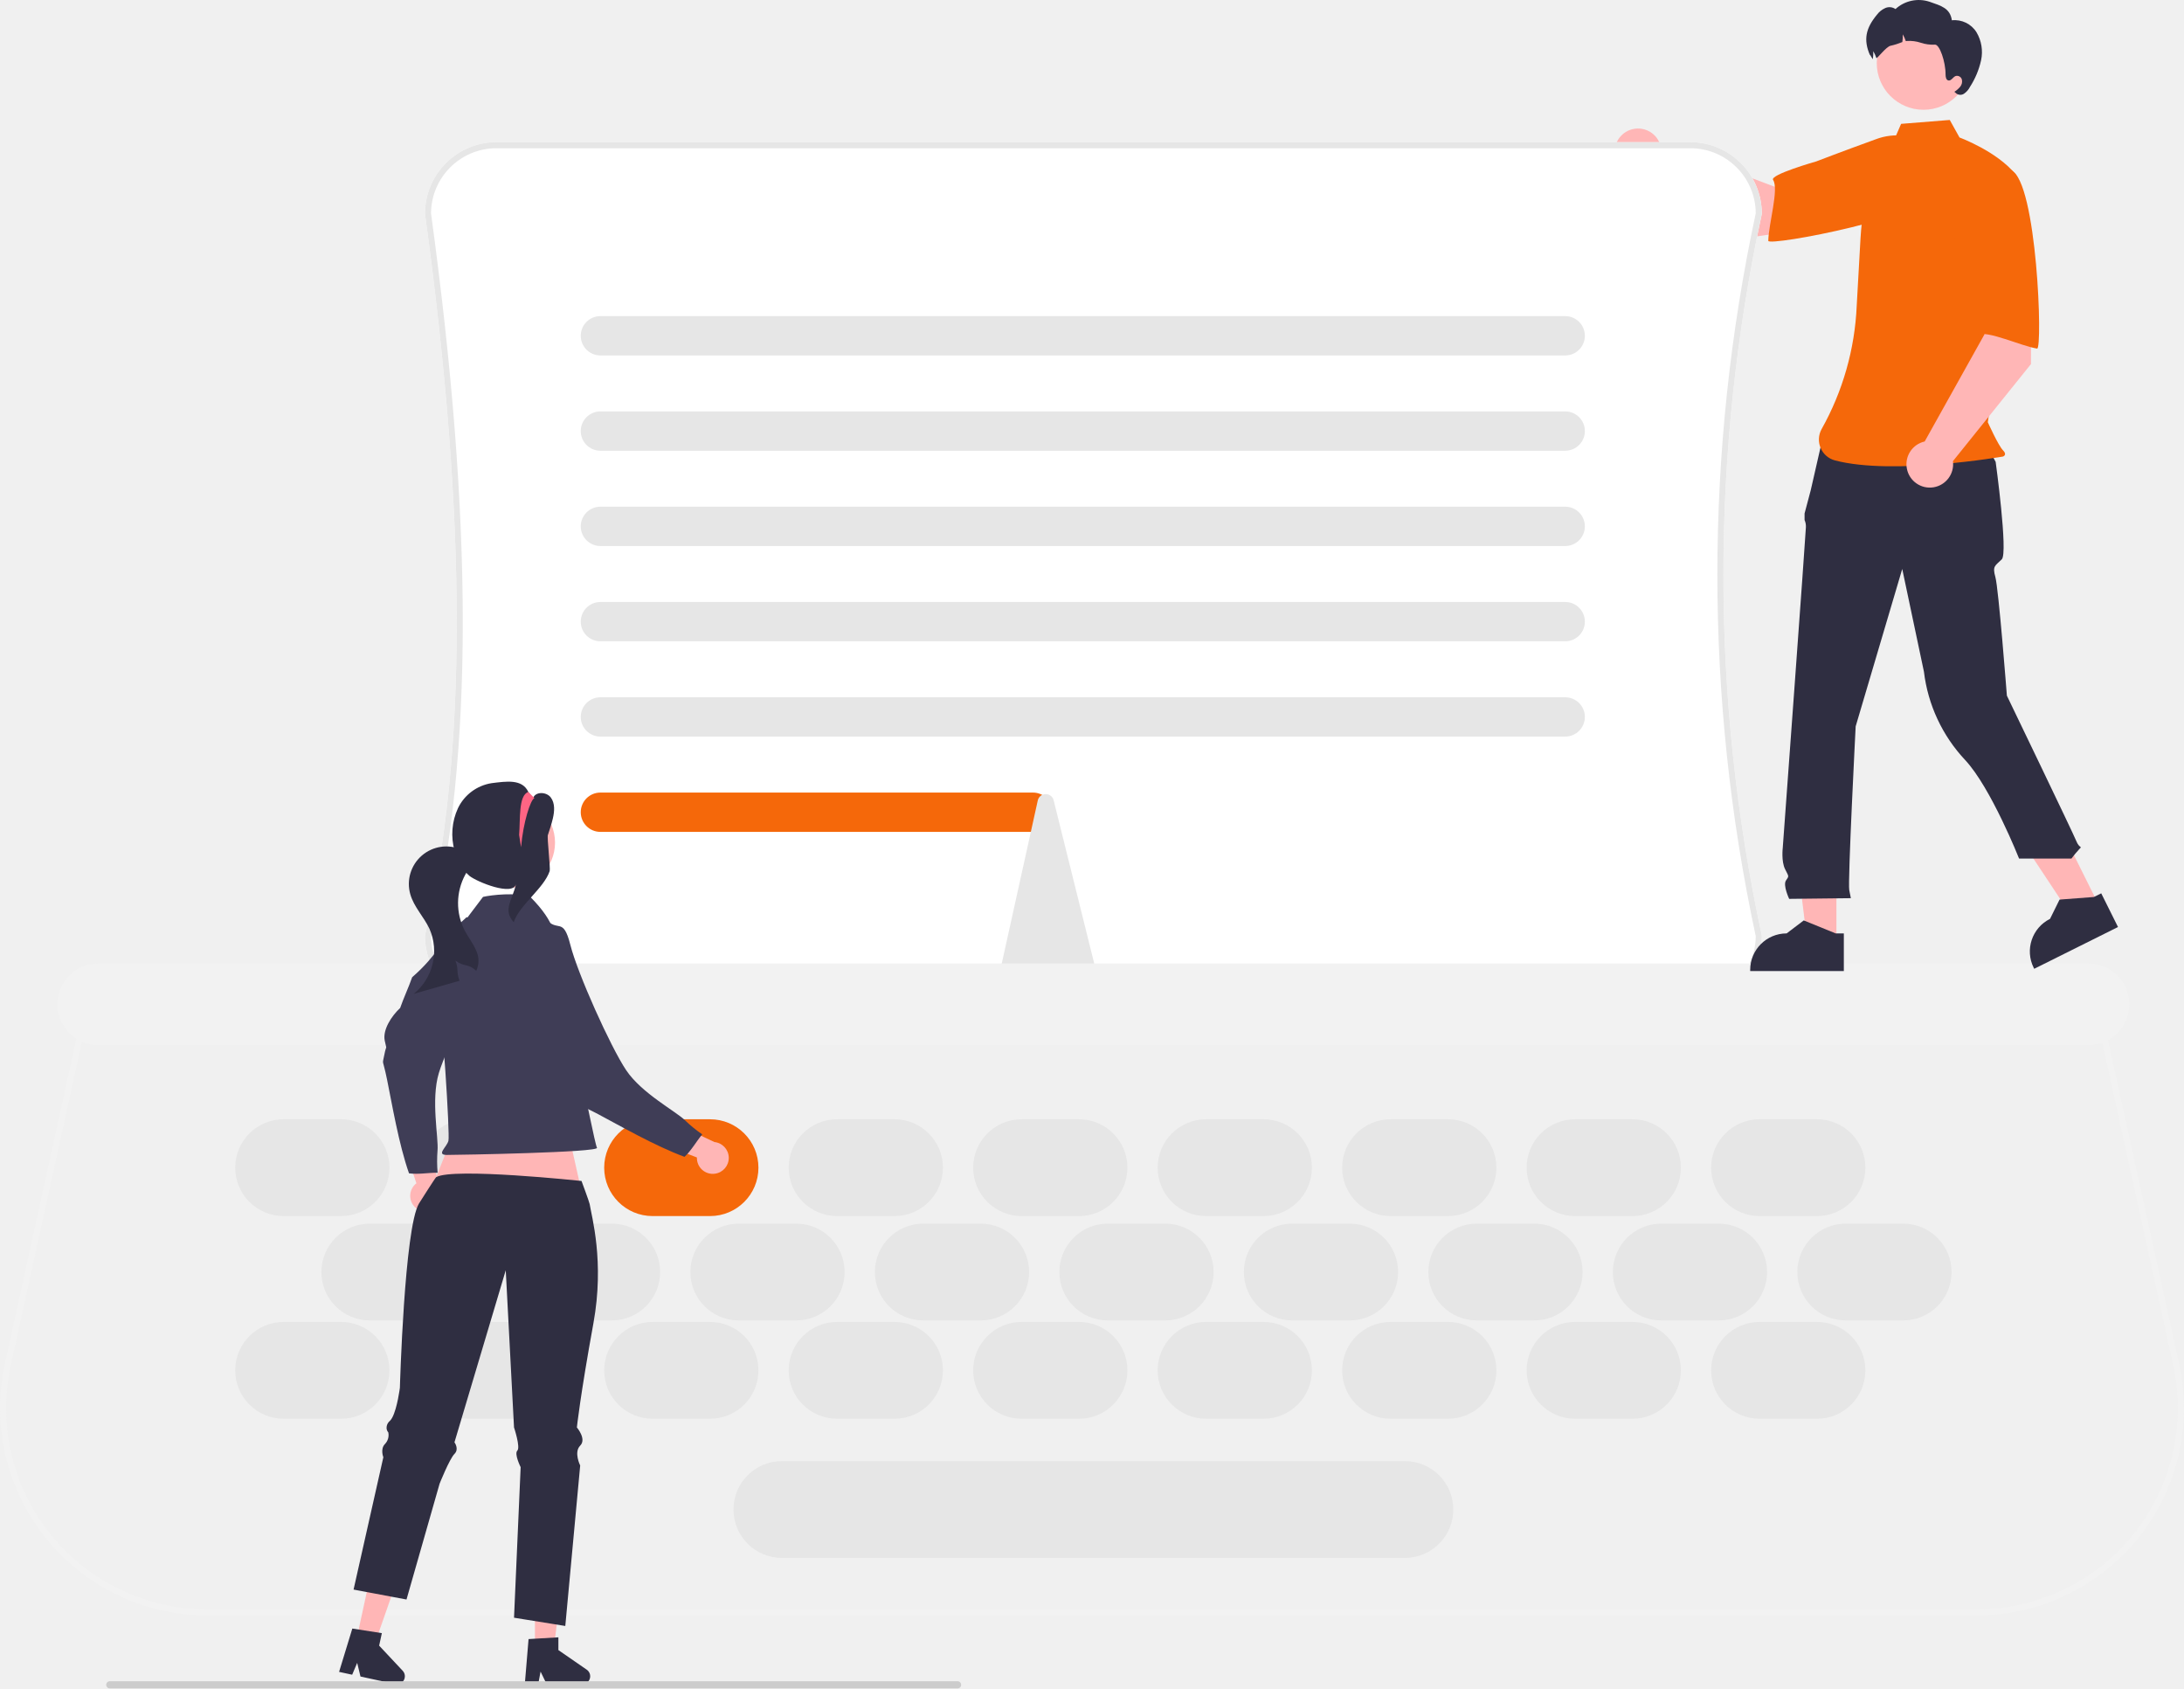
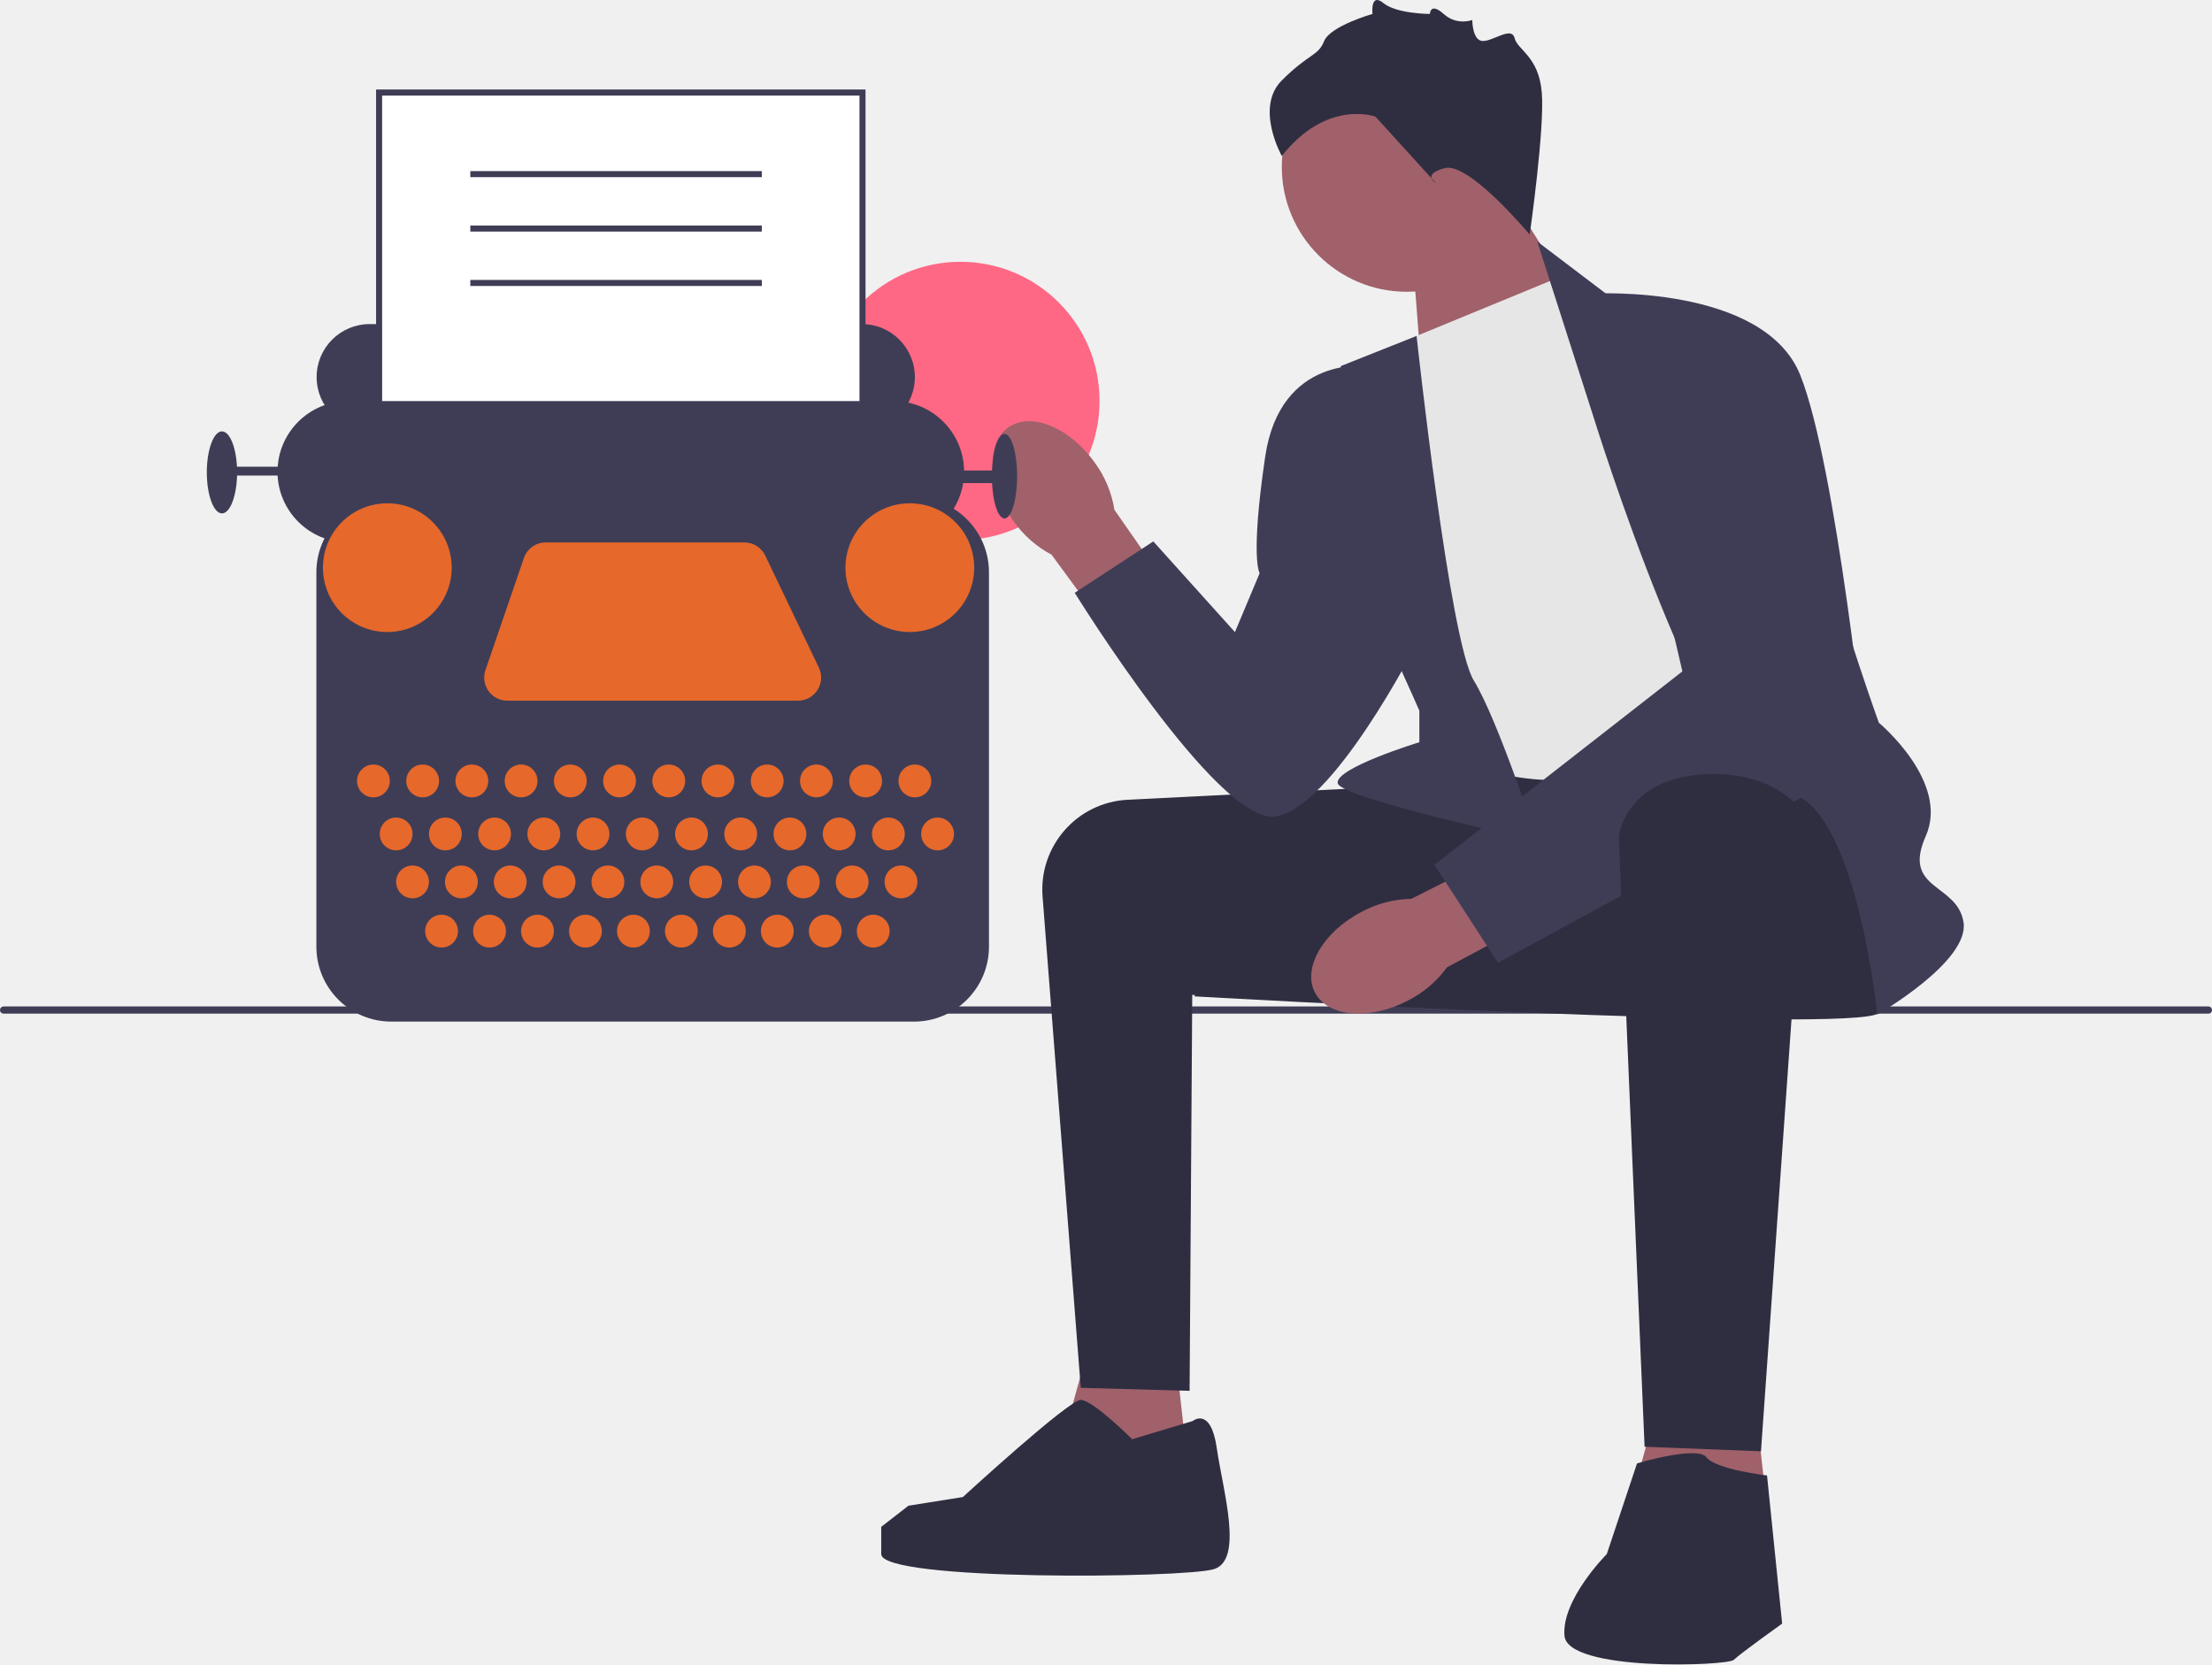
- <svg xmlns="http://www.w3.org/2000/svg" width="722.113" height="558.151" viewBox="0 0 722.113 558.151" role="img" artist="Katerina Limpitsouni" source="https://undraw.co/">
-   <path d="M892.077,705.041h-585.082a68.496,68.496,0,0,1-66.896-83.213l26.134-118.787H932.84l26.134,118.787a68.496,68.496,0,0,1-66.896,83.213Zm-624.237-200-25.788,117.217a66.497,66.497,0,0,0,64.943,80.783h585.082a66.497,66.497,0,0,0,64.943-80.783l-25.788-117.217Z" transform="translate(-238.4798 -171.0368)" fill="#f2f2f2" />
-   <path d="M817.785,249.415l30.69-4.574-4.848-21.349-18.4,9.267-37.961-14.307a7.717,7.717,0,1,0-5.048,10.199Z" transform="translate(-238.4798 -171.0368)" fill="#ffb6b6" />
-   <path d="M880.164,233.455c-2.373,8.995-57.048,19.141-57.02,17.195.078-5.531,3.593-17.135,1.585-20.146-1.148-1.722,14.313-6.121,14.313-6.121s8.533-3.285,19.596-7.293a19.721,19.721,0,0,1,18.85,2.604S882.537,224.461,880.164,233.455Z" transform="translate(-238.4798 -171.0368)" fill="#f5680a" />
-   <path d="M351.247,608.037h-19a16,16,0,0,0,0,32h19a16,16,0,0,0,0-32Z" transform="translate(-238.4798 -171.0368)" fill="#e6e6e6" />
-   <path d="M412.247,608.037h-19a16,16,0,0,0,0,32h19a16,16,0,0,0,0-32Z" transform="translate(-238.4798 -171.0368)" fill="#e6e6e6" />
-   <path d="M473.247,608.037h-19a16,16,0,0,0,0,32h19a16,16,0,0,0,0-32Z" transform="translate(-238.4798 -171.0368)" fill="#e6e6e6" />
-   <path d="M534.247,608.037h-19a16,16,0,0,0,0,32h19a16,16,0,0,0,0-32Z" transform="translate(-238.4798 -171.0368)" fill="#e6e6e6" />
-   <path d="M595.247,608.037h-19a16,16,0,0,0,0,32h19a16,16,0,0,0,0-32Z" transform="translate(-238.4798 -171.0368)" fill="#e6e6e6" />
-   <path d="M656.247,608.037h-19a16,16,0,0,0,0,32h19a16,16,0,0,0,0-32Z" transform="translate(-238.4798 -171.0368)" fill="#e6e6e6" />
-   <path d="M717.247,608.037h-19a16,16,0,0,0,0,32h19a16,16,0,0,0,0-32Z" transform="translate(-238.4798 -171.0368)" fill="#e6e6e6" />
-   <path d="M778.247,608.037h-19a16,16,0,0,0,0,32h19a16,16,0,0,0,0-32Z" transform="translate(-238.4798 -171.0368)" fill="#e6e6e6" />
-   <path d="M839.247,608.037h-19a16,16,0,0,0,0,32h19a16,16,0,0,0,0-32Z" transform="translate(-238.4798 -171.0368)" fill="#e6e6e6" />
-   <path d="M351.247,541.037h-19a16,16,0,0,0,0,32h19a16,16,0,0,0,0-32Z" transform="translate(-238.4798 -171.0368)" fill="#e6e6e6" />
-   <path d="M412.247,541.037h-19a16,16,0,0,0,0,32h19a16,16,0,0,0,0-32Z" transform="translate(-238.4798 -171.0368)" fill="#e6e6e6" />
-   <path d="M473.247,541.037h-19a16,16,0,0,0,0,32h19a16,16,0,0,0,0-32Z" transform="translate(-238.4798 -171.0368)" fill="#f5680a" />
-   <path d="M534.247,541.037h-19a16,16,0,0,0,0,32h19a16,16,0,0,0,0-32Z" transform="translate(-238.4798 -171.0368)" fill="#e6e6e6" />
-   <path d="M595.247,541.037h-19a16,16,0,0,0,0,32h19a16,16,0,0,0,0-32Z" transform="translate(-238.4798 -171.0368)" fill="#e6e6e6" />
-   <path d="M656.247,541.037h-19a16,16,0,0,0,0,32h19a16,16,0,0,0,0-32Z" transform="translate(-238.4798 -171.0368)" fill="#e6e6e6" />
-   <path d="M717.247,541.037h-19a16,16,0,0,0,0,32h19a16,16,0,0,0,0-32Z" transform="translate(-238.4798 -171.0368)" fill="#e6e6e6" />
-   <path d="M778.247,541.037h-19a16,16,0,0,0,0,32h19a16,16,0,0,0,0-32Z" transform="translate(-238.4798 -171.0368)" fill="#e6e6e6" />
-   <path d="M839.247,541.037h-19a16,16,0,0,0,0,32h19a16,16,0,0,0,0-32Z" transform="translate(-238.4798 -171.0368)" fill="#e6e6e6" />
-   <path d="M379.747,575.537h-19a16,16,0,0,0,0,32h19a16,16,0,0,0,0-32Z" transform="translate(-238.4798 -171.0368)" fill="#e6e6e6" />
-   <path d="M440.747,575.537h-19a16,16,0,0,0,0,32h19a16,16,0,0,0,0-32Z" transform="translate(-238.4798 -171.0368)" fill="#e6e6e6" />
-   <path d="M501.747,575.537h-19a16,16,0,0,0,0,32h19a16,16,0,0,0,0-32Z" transform="translate(-238.4798 -171.0368)" fill="#e6e6e6" />
-   <path d="M562.747,575.537h-19a16,16,0,0,0,0,32h19a16,16,0,0,0,0-32Z" transform="translate(-238.4798 -171.0368)" fill="#e6e6e6" />
-   <path d="M623.747,575.537h-19a16,16,0,0,0,0,32h19a16,16,0,0,0,0-32Z" transform="translate(-238.4798 -171.0368)" fill="#e6e6e6" />
-   <path d="M684.747,575.537h-19a16,16,0,0,0,0,32h19a16,16,0,0,0,0-32Z" transform="translate(-238.4798 -171.0368)" fill="#e6e6e6" />
-   <path d="M745.747,575.537h-19a16,16,0,0,0,0,32h19a16,16,0,0,0,0-32Z" transform="translate(-238.4798 -171.0368)" fill="#e6e6e6" />
-   <path d="M806.747,575.537h-19a16,16,0,0,0,0,32h19a16,16,0,0,0,0-32Z" transform="translate(-238.4798 -171.0368)" fill="#e6e6e6" />
-   <path d="M867.747,575.537h-19a16,16,0,0,0,0,32h19a16,16,0,0,0,0-32Z" transform="translate(-238.4798 -171.0368)" fill="#e6e6e6" />
-   <path d="M797.379,504.037H402.615a23.645,23.645,0,0,1-23.618-23.618l.026-.226c13.966-60.428,13.96-136.182-.017-238.402l-.009-.136a23.645,23.645,0,0,1,23.618-23.618H797.379A23.645,23.645,0,0,1,820.997,241.655l-.022.209a566.872,566.872,0,0,0,0,238.346l.022.209A23.645,23.645,0,0,1,797.379,504.037Z" transform="translate(-238.4798 -171.0368)" fill="#fff" />
-   <path d="M797.379,504.037H402.615a23.645,23.645,0,0,1-23.618-23.618l.026-.226c13.966-60.428,13.96-136.182-.017-238.402l-.009-.136a23.645,23.645,0,0,1,23.618-23.618H797.379A23.645,23.645,0,0,1,820.997,241.655l-.022.209a566.872,566.872,0,0,0,0,238.346l.022.209A23.645,23.645,0,0,1,797.379,504.037ZM380.997,480.531a21.643,21.643,0,0,0,21.618,21.506H797.379a21.643,21.643,0,0,0,21.618-21.514,568.845,568.845,0,0,1,0-238.973,21.643,21.643,0,0,0-21.618-21.514H402.615a21.643,21.643,0,0,0-21.618,21.551C394.989,343.956,394.99,419.893,380.997,480.531Z" transform="translate(-238.4798 -171.0368)" fill="#e6e6e6" />
-   <path d="M755.997,288.537h-319a6.5,6.5,0,0,1,0-13h319a6.5,6.5,0,0,1,0,13Z" transform="translate(-238.4798 -171.0368)" fill="#e6e6e6" />
-   <path d="M755.997,320.037h-319a6.5,6.5,0,0,1,0-13h319a6.5,6.5,0,0,1,0,13Z" transform="translate(-238.4798 -171.0368)" fill="#e6e6e6" />
-   <path d="M755.997,351.537h-319a6.5,6.5,0,0,1,0-13h319a6.5,6.5,0,0,1,0,13Z" transform="translate(-238.4798 -171.0368)" fill="#e6e6e6" />
-   <path d="M755.997,383.037h-319a6.5,6.5,0,0,1,0-13h319a6.5,6.5,0,0,1,0,13Z" transform="translate(-238.4798 -171.0368)" fill="#e6e6e6" />
-   <path d="M755.997,414.537h-319a6.5,6.5,0,0,1,0-13h319a6.5,6.5,0,0,1,0,13Z" transform="translate(-238.4798 -171.0368)" fill="#e6e6e6" />
-   <path d="M579.997,446.037h-143a6.5,6.5,0,0,1,0-13h143a6.5,6.5,0,0,1,0,13Z" transform="translate(-238.4798 -171.0368)" fill="#f5680a" />
-   <path d="M598.178,495.537H571.855a2.658,2.658,0,0,1-2.069-1.02,3.174,3.174,0,0,1-.601-2.652l12.387-56.046a2.7,2.7,0,0,1,5.32-.081l13.936,56.045a3.175,3.175,0,0,1-.558,2.704A2.657,2.657,0,0,1,598.178,495.537Z" transform="translate(-238.4798 -171.0368)" fill="#e6e6e6" />
-   <path d="M928.997,516.537h-658a13.5,13.5,0,0,1,0-27h658a13.5,13.5,0,0,1,0,27Z" transform="translate(-238.4798 -171.0368)" fill="#f2f2f2" />
-   <polygon points="607.193 311.693 597.591 311.692 593.024 274.657 607.195 274.658 607.193 311.693" fill="#ffb6b6" />
-   <path d="M848.121,492.037l-30.96-.001v-.392a12.051,12.051,0,0,1,12.05-12.05h.001l5.655-4.29,10.551,4.291,2.703 0Z" transform="translate(-238.4798 -171.0368)" fill="#2f2e41" />
-   <polygon points="693.95 299.209 685.357 303.492 664.747 272.384 677.431 266.063 693.95 299.209" fill="#ffb6b6" />
-   <path d="M938.774,477.484l-27.709,13.81-.175-.35a12.051,12.051,0,0,1,5.409-16.16l.001-0,3.147-6.363,11.357-.867,2.419-1.206Z" transform="translate(-238.4798 -171.0368)" fill="#2f2e41" />
-   <path d="M841.419,314.529l52.945,1.853,3.959,7.352s4.146,30.079,2.023,32.203-3.185,2.123-2.123,5.84,3.807,39.222,3.807,39.222,21.871,45.366,22.933,48.021,2.123,1.593,1.062,2.654A39.098,39.098,0,0,0,923.369,454.859H906.064s-9.317-23.503-17.846-32.593a51.635,51.635,0,0,1-13.612-29.178l-7.175-33.965L852.036,411.148s-2.654,51.494-2.123,54.149l.531,2.654-20.396.228s-2.123-4.475-1.062-6.067.998-1.158-.297-3.764-.764-7.023-.764-7.023,7.655-104.412,7.655-106.005a5.295,5.295,0,0,0-.441-2.388V340.77l2.034-7.66Z" transform="translate(-238.4798 -171.0368)" fill="#2f2e41" />
-   <path d="M864.246,218.467c-3.446,2.049-5.508,5.813-6.691,9.644a91.389,91.389,0,0,0-3.927,21.835l-1.25,22.187a91.35,91.35,0,0,1-11.627,40.784,7.13,7.13,0,0,0,4.46,10.325c19.189,5.035,55.533-1.287,55.533-1.287s1.548-.516,0-2.064-5.021-9.288-5.021-9.288l4.128-27.117,5.16-54.697c-6.192-7.74-18.645-12.303-18.645-12.303l-3.218-5.792-16.089,1.287Z" transform="translate(-238.4798 -171.0368)" fill="#f5680a" />
-   <circle cx="635.979" cy="20.834" r="15.455" fill="#ffb8b8" />
-   <path d="M893.503,190.953a26.877,26.877,0,0,1-3.676,8.807,5.995,5.995,0,0,1-2.005,2.277,2.192,2.192,0,0,1-2.785-.348l-.376-.306a7.976,7.976,0,0,0,1.949-1.692,2.716,2.716,0,0,0,.522-2.43,1.673,1.673,0,0,0-2.047-1.093c-.905.355-1.455,1.664-2.402,1.462-.766-.167-.926-1.177-.926-1.97.028-4.149-1.977-10.046-3.53-9.865a12.519,12.519,0,0,1-4.63-.62,12.13,12.13,0,0,0-4.637-.592c-.111.014-.223.035-.341.056a10.267,10.267,0,0,0-1.03-2.249,12.014,12.014,0,0,1-.125,2.548,23.832,23.832,0,0,1-3.857,1.218c-1.434.202-4.588,4.491-4.734,4.052a10.268,10.268,0,0,0-1.03-2.249,12.014,12.014,0,0,1-.125,2.548c-.007.035-.007.063-.014.097-.696-.926-1.121-2.054-.884-1.191-2.332-5.277-1.427-9.058,2.242-13.506a7.055,7.055,0,0,1,2.75-2.207,3.468,3.468,0,0,1,3.384.334,11.384,11.384,0,0,1,11.292-2.409c3.822,1.33,6.767,2.11,7.352,6.12a8.509,8.509,0,0,1,8.153,3.968A12.85,12.85,0,0,1,893.503,190.953Z" transform="translate(-238.4798 -171.0368)" fill="#2f2e41" />
-   <path d="M909.997,291.385l.025-31.029-21.832,1.63,6.437,19.57-19.775,35.421a7.717,7.717,0,1,0,9.338,6.504Z" transform="translate(-238.4798 -171.0368)" fill="#ffb6b6" />
-   <path d="M903.458,227.33c8.544,3.68,10.475,59.255,8.554,58.939-5.458-.896-16.413-6.093-19.688-4.554-1.873.88-3.932-15.062-3.932-15.062s-1.984-8.926-4.308-20.461a19.721,19.721,0,0,1,5.369-18.256S894.914,223.651,903.458,227.33Z" transform="translate(-238.4798 -171.0368)" fill="#f5680a" />
-   <path d="M375.817,570.227a5.239,5.239,0,0,1,.342-8.026l-5.866-17.669,9.343,2.51,4.138,16.394a5.267,5.267,0,0,1-7.957,6.791Z" transform="translate(-238.4798 -171.0368)" fill="#ffb6b6" />
-   <path d="M392.751,474.231c1.55.889,10.722-1.313,12.514-.687-.989,6.033,4.382,3.769-1.45,11.692s-17.578,31.679-20.247,40.558-.027,21.391-.427,25.599a43.667,43.667,0,0,0,.036,7.324c-3.151-.04-6.257.614-9.457.196-3.413-9.657-5.708-23.403-7.266-31s-1.615-4.384-.901-8.183.888-1.038.137-4.672,2.285-8.2,5.091-10.803c1.21-3.479,2.773-6.723,3.97-10.165C383.525,486.435,384.102,482.013,392.751,474.231Z" transform="translate(-238.4798 -171.0368)" fill="#3f3d56" />
-   <path d="M474.884,559.027a5.239,5.239,0,0,1-5.979-5.365l-17.369-6.701,7.876-5.618,15.286,7.225a5.267,5.267,0,0,1,.185,10.459Z" transform="translate(-238.4798 -171.0368)" fill="#ffb6b6" />
-   <path d="M411.534,484.94c1.671-.632,5.801-9.113,7.423-10.098,4.029,4.598,5.695-.987,8.105,8.551s13.284,33.706,18.443,41.409,16.497,13.617,19.492,16.6a43.666,43.666,0,0,0,5.677,4.627c-2.033,2.407-3.503,5.221-5.859,7.426-9.625-3.503-21.695-10.468-28.551-14.094s-4.411-1.54-6.89-4.506-.237-1.345-3.52-3.075-4.878-6.976-5.105-10.797c-1.917-3.145-3.428-6.413-5.325-9.526C415.093,499.819,412.046,496.563,411.534,484.94Z" transform="translate(-238.4798 -171.0368)" fill="#3f3d56" />
-   <polygon points="186.123 366.39 194.791 405.071 139.247 401.616 154.351 363.627 186.123 366.39" fill="#ffb6b6" />
-   <polygon points="176.874 544.917 183.113 544.916 186.081 520.851 176.873 520.851 176.874 544.917" fill="#ffb6b6" />
-   <path d="M413.241,712.875l9.863-.589v4.226l9.377,6.476a2.64,2.64,0,0,1-1.5,4.812h-11.742l-2.024-4.18-.79,4.18h-4.427Z" transform="translate(-238.4798 -171.0368)" fill="#2f2e41" />
-   <polygon points="117.905 541.813 124.002 543.135 132.005 520.246 123.006 518.294 117.905 541.813" fill="#ffb6b6" />
-   <path d="M354.972,709.393l9.764,1.516-.896,4.13,7.791,8.317a2.64,2.64,0,0,1-2.486,4.384l-11.475-2.489-1.092-4.514-1.658,3.917-4.327-.939Z" transform="translate(-238.4798 -171.0368)" fill="#2f2e41" />
-   <path d="M434.689,608.453c-4.379,24.065-5.473,34.455-5.473,34.455s3.284,3.828,1.095,6.018,0,6.562,0,6.562l-4.923,53.053-3.963-.642-9.546-1.535-3.443-.556,2.189-49.769s-2.189-4.379-1.095-5.473c1.095-1.095-1.095-7.657-1.095-7.657l-2.734-51.958-16.958,56.881s1.645,2.189,0,3.828c-1.639,1.639-4.917,9.846-4.917,9.846l-10.085,35.287-.856,2.997-5.259-.985-5.724-1.076-1.052-.196-1.871-.355-1.205-.226-.41-.073-1.981-.373.599-2.66.312-1.4,8.531-37.892.196-.875.208-.923s-1.095-2.734.544-4.379a4.274,4.274,0,0,0,1.095-3.828,1.493,1.493,0,0,1-.147-.183,2.27,2.27,0,0,1-.391-.893,2.961,2.961,0,0,1,1.089-2.752,4.67,4.67,0,0,0,.777-1.113c1.663-3.15,2.501-9.822,2.501-9.822s1.48-52.845,6.323-60.917c.257-.422,5.399-8.523,5.668-8.688,5.467-3.278,48.063,1.25,48.063,1.25s2.58,6.931,2.696,7.652C434.075,573.136,438.401,588.039,434.689,608.453Z" transform="translate(-238.4798 -171.0368)" fill="#2f2e41" />
-   <path d="M421.746,481.165s.922-4.784-7.935-13.641c-4.689-1.563-12.813-.652-15.629,0-13.024,17.192-10.692,14.159-14.083,23.764a13.529,13.529,0,0,0-.928,6.838c1.563,7.815,4.1,47.928,3.579,50.012s-4.168,4.689-.521,4.689,50.675-.823,49.633-2.386S421.746,481.165,421.746,481.165Z" transform="translate(-238.4798 -171.0368)" fill="#3f3d56" />
-   <circle cx="168.577" cy="278.545" r="14.938" fill="#ffb6b6" />
-   <path d="M394.401,455.23c-.082,1.812-1.217,3.373-2.094,4.959a19.789,19.789,0,0,0-.184,18.46c1.219,2.313,2.907,4.377,3.875,6.806a7.731,7.731,0,0,1-.061,6.522c-2.618-2.519-3.896-1.189-6.869-3.388,1.169,3.277.172,3.383,1.346,6.657q-7.569,2.161-15.144,4.334a18.252,18.252,0,0,0,5.221-21.482c-1.846-3.958-5.146-7.221-6.347-11.427a12.399,12.399,0,0,1,17.042-14.713C392.886,451.472,394.483,453.447,394.401,455.23Z" transform="translate(-238.4798 -171.0368)" fill="#2f2e41" />
-   <path d="M413.163,432.839c-2.009-4.389-7.309-3.496-12.101-2.917a14.894,14.894,0,0,0-11.159,8.281,20.353,20.353,0,0,0-1.104,14.128,15.478,15.478,0,0,0,4.887,8.239c2.531,2.035,14.429,6.849,15.419,2.704-1.238,5.408-4.46,8.486-.773,12.631,1.91-5.737,9.985-11.186,11.895-16.922.287-.864-.893-11.013-.606-11.876.606-1.82,1.213-3.644,1.651-5.511.55-2.346.762-5.037-.696-6.956s-5.129-1.994-5.866.301" transform="translate(-238.4798 -171.0368)" fill="#2f2e41" />
-   <path d="M410.758,451.107l-.639-4.065c.434-5.056-.274-13.097,3.043-14.203l2.029,2.029C413.909,435.296,411.467,442.856,410.758,451.107Z" transform="translate(-238.4798 -171.0368)" fill="#ff6584" />
-   <path d="M556.269,727.998a1.186,1.186,0,0,1-1.19,1.19h-280.29a1.19,1.19,0,1,1,0-2.38h280.29A1.187,1.187,0,0,1,556.269,727.998Z" transform="translate(-238.4798 -171.0368)" fill="#ccc" />
-   <path d="M702.997,654.041h-206a16,16,0,0,0,0,32h206a16,16,0,0,0,0-32Z" transform="translate(-238.4798 -171.0368)" fill="#e6e6e6" />
+ <svg xmlns="http://www.w3.org/2000/svg" width="731.67" height="550.618" viewBox="0 0 731.67 550.618" role="img" artist="Katerina Limpitsouni" source="https://undraw.co/">
+   <circle cx="317.682" cy="132.627" r="46.021" fill="#ff6884" />
+   <g>
+     <path d="M0,334.134c0,.66,.53,1.19,1.19,1.19H730.48c.66,0,1.19-.53,1.19-1.19,0-.66-.53-1.19-1.19-1.19H1.19c-.66,0-1.19,.53-1.19,1.19Z" fill="#3f3d56" />
+     <g>
+       <polygon points="466.985 81.606 470.811 130.557 526.268 107.393 494.985 57.606 466.985 81.606" fill="#a0616a" />
+       <circle cx="465.323" cy="55.181" r="41.339" fill="#a0616a" />
+       <polygon points="387.985 440.606 394.985 503.393 345.985 496.606 361.985 438.606 387.985 440.606" fill="#a0616a" />
+       <polygon points="578.985 449.606 585.985 512.393 536.985 505.606 552.985 447.606 578.985 449.606" fill="#a0616a" />
+       <path d="M462.485,260.106c-.669,0-54.146,2.685-89.477,4.463-16.723,.841-29.452,15.315-28.155,32.009l12.632,162.528,36,1,.878-131,71.122,4-3-73Z" fill="#2f2e41" />
+       <path d="M619.485,259.106s9,69,2,76c-7,7-226.5-5.5-226.5-5.5,0,0,48.154-69.537,56.827-71.519,8.673-1.981,146.673-8.981,146.673-8.981l21,10Z" fill="#2f2e41" />
+       <path id="uuid-395a52e4-5c72-4314-a9bf-6720c6920e4c-193" d="M335.127,172.233c-8.359-11.691-9.103-25.48-1.662-30.799,7.441-5.319,20.247-.152,28.607,11.544,3.404,4.626,5.65,10,6.551,15.673l34.792,49.981-19.8,13.708-35.775-48.834c-5.078-2.688-9.437-6.554-12.714-11.273Z" fill="#a0616a" />
+       <path id="uuid-2bcb0f29-4cb0-4836-b3e1-c42200070018-194" d="M465.674,331.017c-12.747,6.638-26.505,5.441-30.727-2.672-4.223-8.113,2.688-20.068,15.44-26.706,5.058-2.722,10.694-4.192,16.436-4.289l54.365-27.441,10.797,21.526-53.367,28.575c-3.374,4.65-7.812,8.425-12.944,11.008Z" fill="#a0616a" />
+       <path d="M464.985,112.606l51-21,96,148s-67,15-90,18c-23,3-49-9-49-9l-8-136Z" fill="#e6e6e6" />
+       <path d="M526.985,137.606l-18.5-57.709,24,18.209s68,45,68,64c0,19,21,77,21,77,0,0,23.5,19.5,15.5,37.5-8,18,10.5,15.5,12.5,28.5,2,13-28.5,30.5-28.5,30.5,0,0-7.5-73.5-31.5-73.5-24,0-62.5-124.5-62.5-124.5Z" fill="#3f3d56" />
+       <path d="M468.568,111.13l-25.084,9.976s4,70,8,76,18,38,18,38v10.429s-28,8.571-27,13.571c1,5,66,19,66,19,0,0-13-40-21-53-8-13-18.916-113.976-18.916-113.976Z" fill="#3f3d56" />
+       <path d="M527.485,97.106s56-3,68,27c12,30,22,128,22,128l-122,66.374-21-32.374,82-64-29-125Z" fill="#3f3d56" />
+       <path d="M452.485,121.106s-29-4-34,30-1.823,38.5-1.823,38.5l-8.177,19.5-27-30-26,17s47,76,66,74c19-2,47-57,47-57l-16-92Z" fill="#3f3d56" />
+       <path d="M597.323,270.145l-14.839,209.961-38.5-1.5s-8.5-198.5-8.5-201.5c0-3,4-20,29-21,25-1,32.839,14.039,32.839,14.039Z" fill="#2f2e41" />
+       <path d="M541.485,484.106s20-6,23-2c3,4,20,6,20,6l5,49s-14,10-16,12-55,4-56-8c-1-12,14-27,14-27l10-30Z" fill="#2f2e41" />
+       <path d="M394.485,470.106s6-5,8,9c2,14,9,37-1,40-10,3-110,4-110-5v-9l9-7,18.004-2.869s34.996-32.131,38.996-32.131c4,0,17,13,17,13l20-6Z" fill="#2f2e41" />
+       <path d="M505.985,77.606s-20-24-28-22-3,5-3,5l-20-22s-16-6-31,13c0,0-9-16,0-25,9-9,12-8,14-13,2-5,16-9,16-9,0,0-.803-7.197,3.598-3.598s15.394,3.598,15.394,3.598c0,0,.063-4,4.535,0s9.472,2,9.472,2c0,0,0,6.921,3.5,6.961,3.5,.039,9.5-4.961,10.5-.961s8,6,9,18-4,47-4,47Z" fill="#2f2e41" />
+     </g>
+   </g>
+   <g>
+     <rect x="104.731" y="107.214" width="197.887" height="35.069" rx="17.534" ry="17.534" fill="#3f3d56" />
+     <rect x="125.397" y="30.606" width="159.896" height="175.343" fill="#fff" />
+     <path d="M286.293,206.949H124.397V29.606h161.896V206.949Zm-159.896-2h157.896V31.606H126.397V204.949Z" fill="#3f3d56" />
+     <rect x="91.789" y="132.681" width="227.111" height="46.758" rx="23.379" ry="23.379" fill="#3f3d56" />
+     <ellipse cx="332.26" cy="157.521" rx="4.175" ry="13.986" fill="#3f3d56" />
+     <ellipse cx="73.42" cy="156.269" rx="5.01" ry="13.568" fill="#3f3d56" />
+     <rect x="74.672" y="154.39" width="28.806" height="2.922" fill="#3f3d56" />
+     <rect x="306.376" y="155.642" width="23.379" height="4.175" fill="#3f3d56" />
+     <path d="M302.334,337.957H129.439c-13.669,0-24.79-11.121-24.79-24.79v-123.841c0-13.669,11.121-24.79,24.79-24.79h172.896c13.669,0,24.789,11.121,24.789,24.79v123.841c0,13.669-11.12,24.79-24.789,24.79Z" fill="#3f3d56" />
+     <circle cx="123.518" cy="258.343" r="5.427" fill="#e6682b" />
+     <circle cx="131.033" cy="275.878" r="5.427" fill="#e6682b" />
+     <circle cx="136.46" cy="291.742" r="5.427" fill="#e6682b" />
+     <circle cx="146.062" cy="308.024" r="5.427" fill="#e6682b" />
+     <circle cx="161.926" cy="308.024" r="5.427" fill="#e6682b" />
+     <circle cx="177.791" cy="308.024" r="5.427" fill="#e6682b" />
+     <circle cx="193.655" cy="308.024" r="5.427" fill="#e6682b" />
+     <circle cx="209.52" cy="308.024" r="5.427" fill="#e6682b" />
+     <circle cx="225.384" cy="308.024" r="5.427" fill="#e6682b" />
+     <circle cx="241.248" cy="308.024" r="5.427" fill="#e6682b" />
+     <circle cx="257.113" cy="308.024" r="5.427" fill="#e6682b" />
+     <circle cx="272.977" cy="308.024" r="5.427" fill="#e6682b" />
+     <circle cx="288.841" cy="308.024" r="5.427" fill="#e6682b" />
+     <circle cx="152.617" cy="291.742" r="5.427" fill="#e6682b" />
+     <circle cx="168.773" cy="291.742" r="5.427" fill="#e6682b" />
+     <circle cx="184.93" cy="291.742" r="5.427" fill="#e6682b" />
+     <circle cx="201.086" cy="291.742" r="5.427" fill="#e6682b" />
+     <circle cx="217.243" cy="291.742" r="5.427" fill="#e6682b" />
+     <circle cx="233.4" cy="291.742" r="5.427" fill="#e6682b" />
+     <circle cx="249.556" cy="291.742" r="5.427" fill="#e6682b" />
+     <circle cx="265.713" cy="291.742" r="5.427" fill="#e6682b" />
+     <circle cx="281.869" cy="291.742" r="5.427" fill="#e6682b" />
+     <circle cx="298.026" cy="291.742" r="5.427" fill="#e6682b" />
+     <circle cx="147.314" cy="275.878" r="5.427" fill="#e6682b" />
+     <circle cx="163.596" cy="275.878" r="5.427" fill="#e6682b" />
+     <circle cx="179.878" cy="275.878" r="5.427" fill="#e6682b" />
+     <circle cx="196.16" cy="275.878" r="5.427" fill="#e6682b" />
+     <circle cx="212.442" cy="275.878" r="5.427" fill="#e6682b" />
+     <circle cx="228.724" cy="275.878" r="5.427" fill="#e6682b" />
+     <circle cx="245.006" cy="275.878" r="5.427" fill="#e6682b" />
+     <circle cx="261.287" cy="275.878" r="5.427" fill="#e6682b" />
+     <circle cx="277.569" cy="275.878" r="5.427" fill="#e6682b" />
+     <circle cx="293.851" cy="275.878" r="5.427" fill="#e6682b" />
+     <circle cx="310.133" cy="275.878" r="5.427" fill="#e6682b" />
+     <circle cx="139.8" cy="258.343" r="5.427" fill="#e6682b" />
+     <circle cx="156.082" cy="258.343" r="5.427" fill="#e6682b" />
+     <circle cx="172.363" cy="258.343" r="5.427" fill="#e6682b" />
+     <circle cx="188.645" cy="258.343" r="5.427" fill="#e6682b" />
+     <circle cx="204.927" cy="258.343" r="5.427" fill="#e6682b" />
+     <circle cx="221.209" cy="258.343" r="5.427" fill="#e6682b" />
+     <circle cx="237.491" cy="258.343" r="5.427" fill="#e6682b" />
+     <circle cx="253.773" cy="258.343" r="5.427" fill="#e6682b" />
+     <circle cx="270.055" cy="258.343" r="5.427" fill="#e6682b" />
+     <circle cx="286.336" cy="258.343" r="5.427" fill="#e6682b" />
+     <circle cx="302.618" cy="258.343" r="5.427" fill="#e6682b" />
+     <circle cx="128.11" cy="187.789" r="21.292" fill="#e6682b" />
+     <circle cx="300.948" cy="187.789" r="21.292" fill="#e6682b" />
+     <path d="M180.522,179.439h65.701c2.945,0,5.628,1.691,6.899,4.347l17.731,37.06c2.429,5.076-1.272,10.948-6.899,10.948h-96.139c-5.248,0-8.936-5.164-7.234-10.128l12.707-37.06c1.06-3.091,3.967-5.167,7.234-5.167Z" fill="#e6682b" />
+   </g>
+   <rect x="155.568" y="56.606" width="96.417" height="2" fill="#3f3d56" />
+   <rect x="155.568" y="74.606" width="96.417" height="2" fill="#3f3d56" />
+   <rect x="155.568" y="92.606" width="96.417" height="2" fill="#3f3d56" />
</svg>
